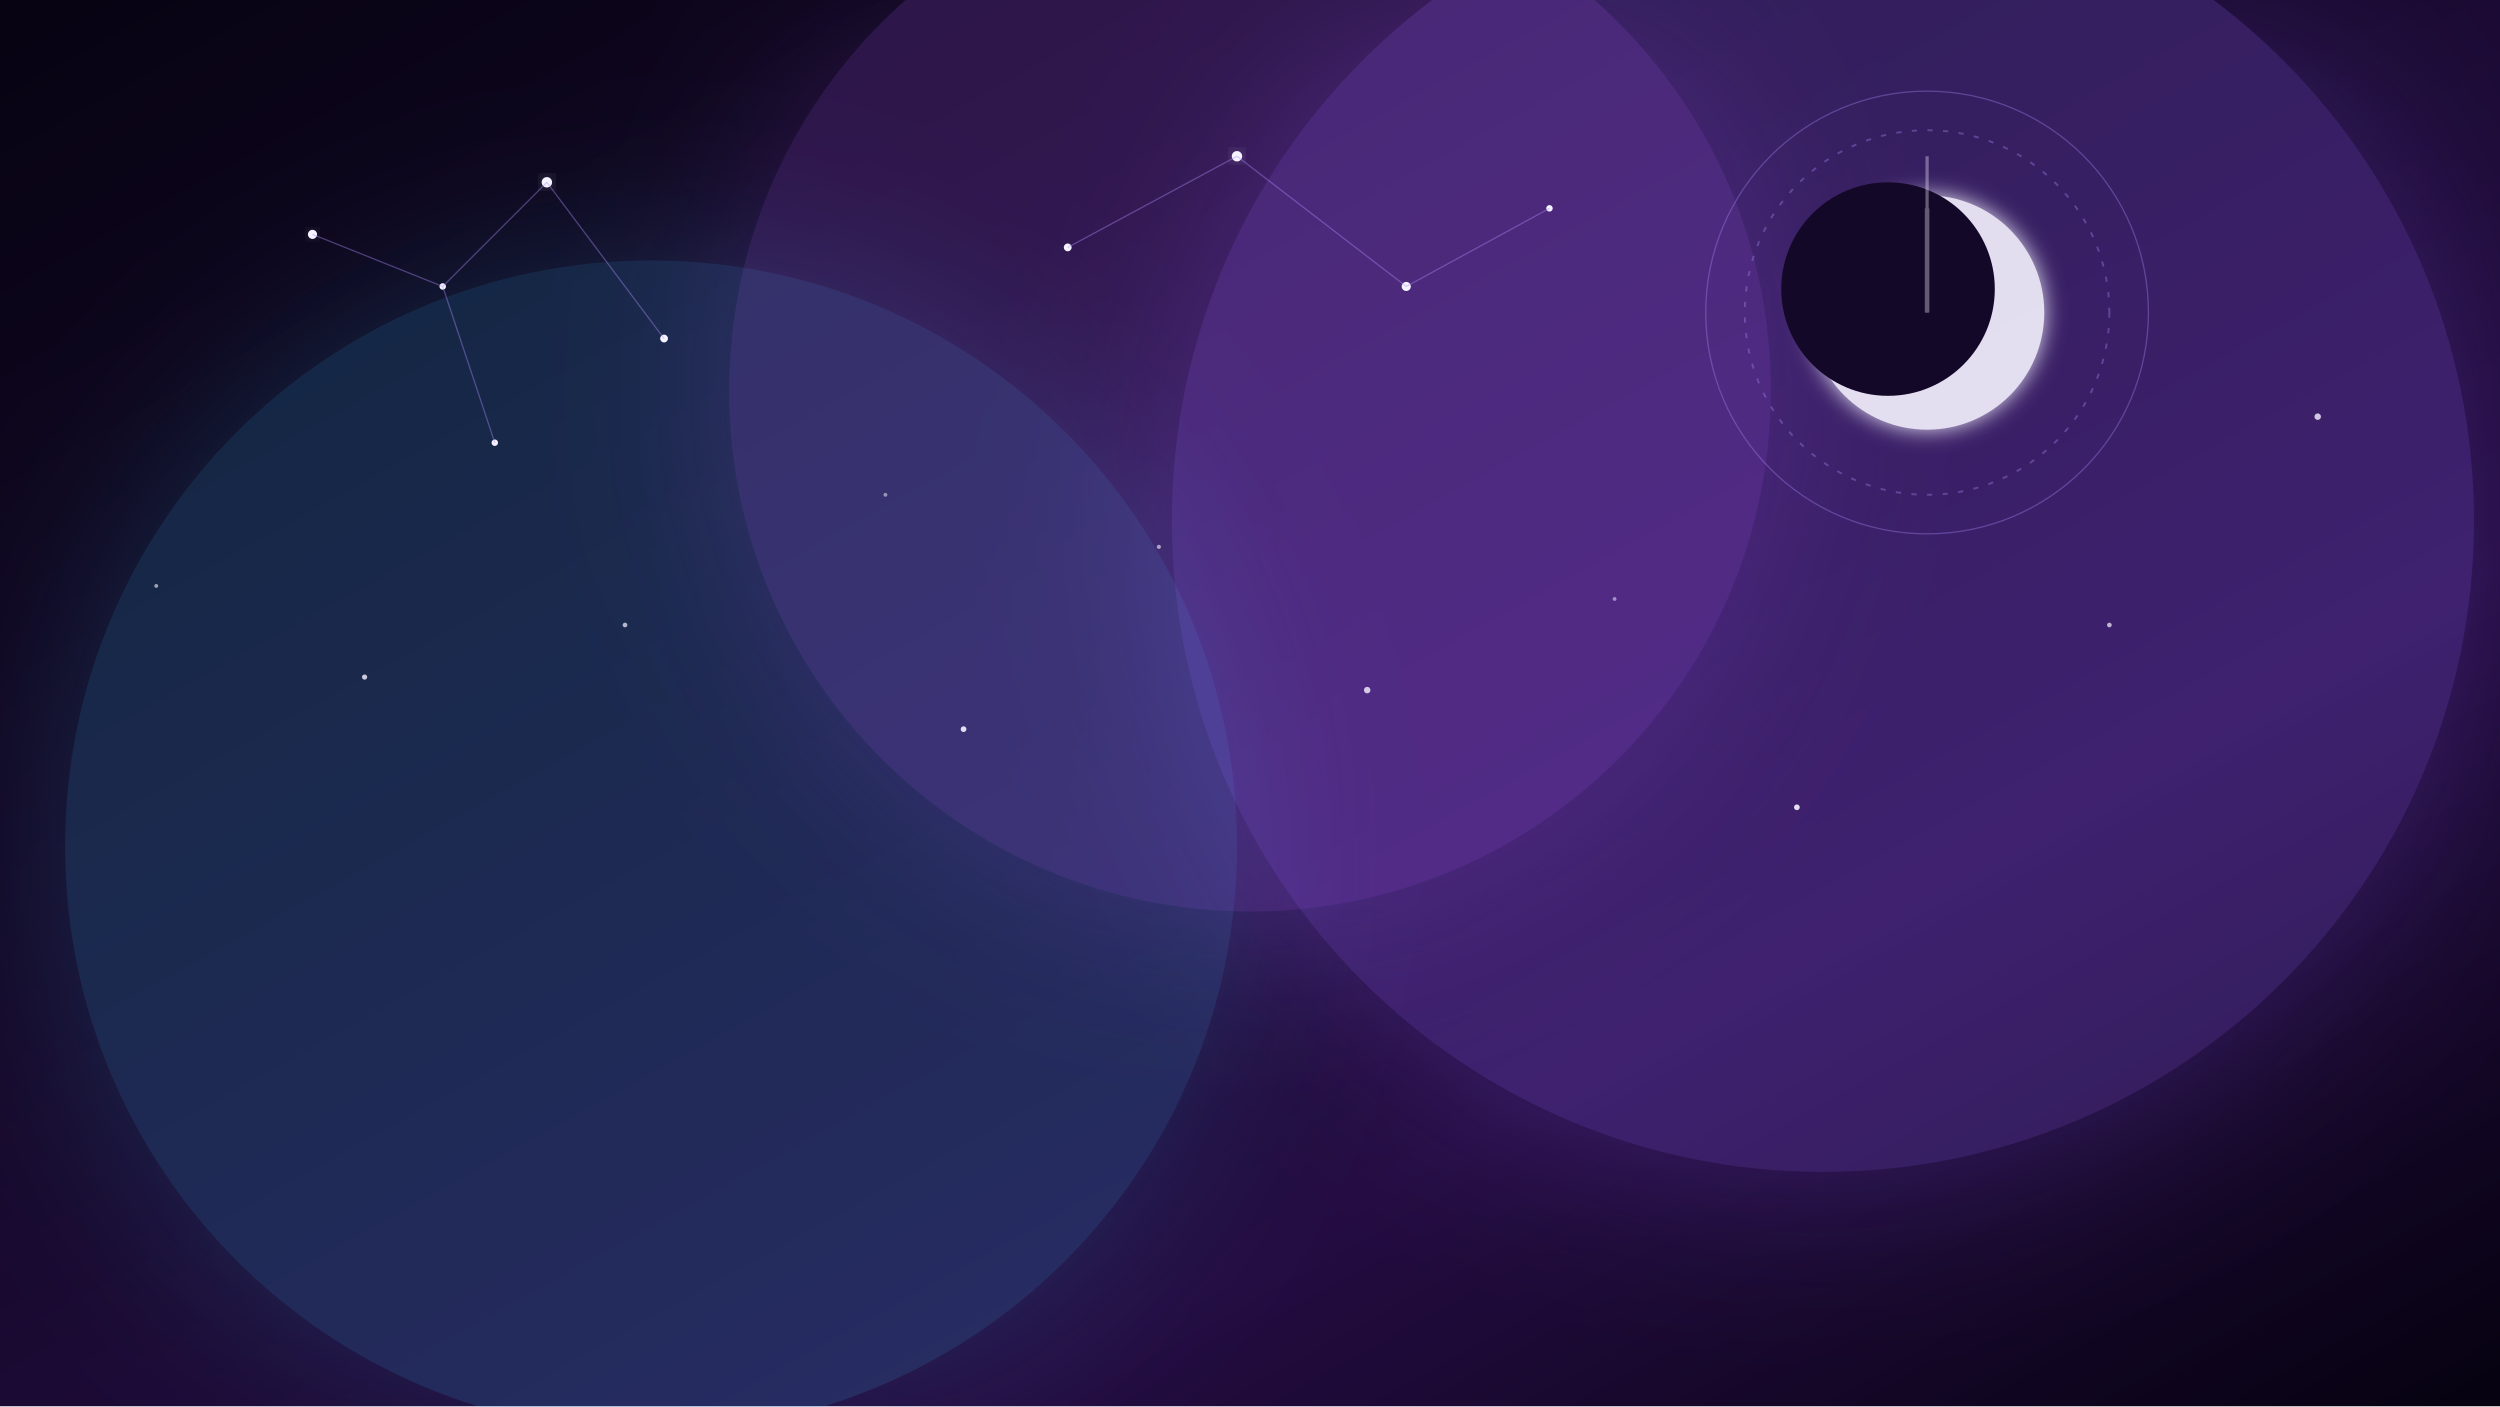
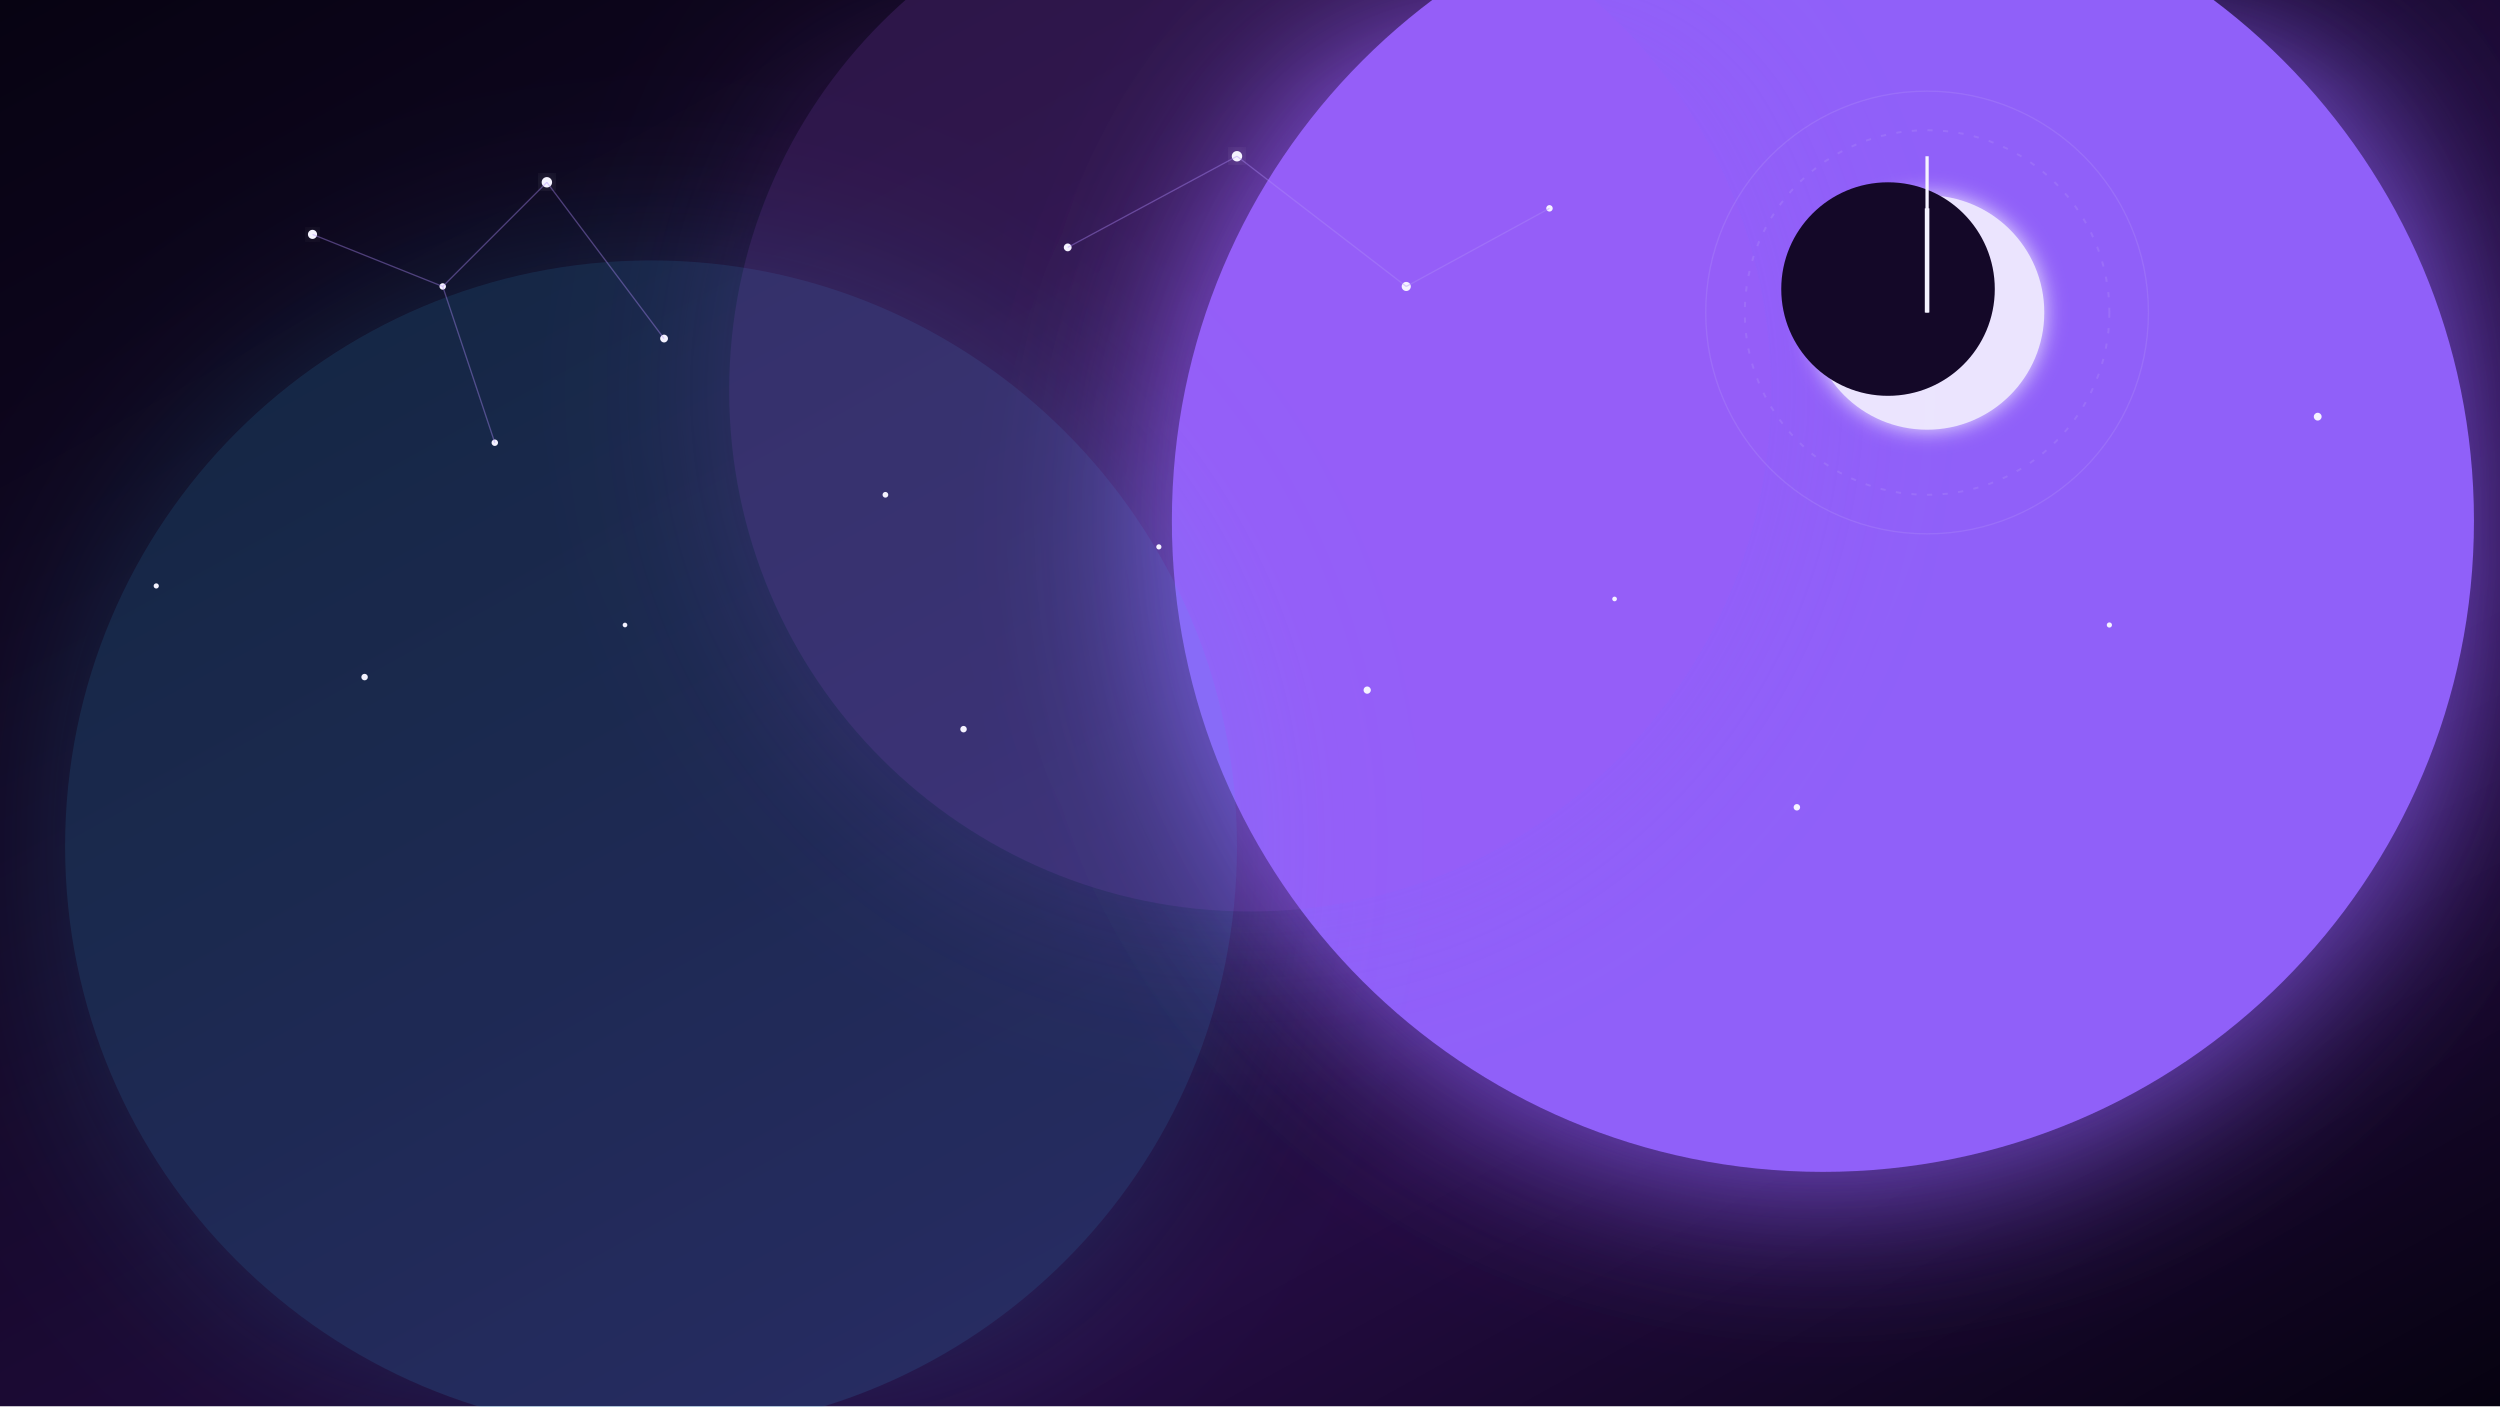
<svg xmlns="http://www.w3.org/2000/svg" viewBox="0 0 1920 1080" width="100%" height="100%">
  <defs>
    <linearGradient id="tBg" x1="0%" y1="0%" x2="100%" y2="100%">
      <stop offset="0%" stop-color="#070312" />
      <stop offset="35%" stop-color="#140828" />
      <stop offset="70%" stop-color="#240c42" />
      <stop offset="100%" stop-color="#060210" />
    </linearGradient>
    <filter id="purpleGlow" x="-50%" y="-50%" width="200%" height="200%">
      <feGaussianBlur stdDeviation="70" result="blur" />
      <feComposite in="SourceGraphic" in2="blur" operator="over" />
    </filter>
    <filter id="starGlow" x="-30%" y="-30%" width="160%" height="160%">
      <feGaussianBlur stdDeviation="8" result="blur" />
      <feComposite in="SourceGraphic" in2="blur" operator="over" />
    </filter>
+     <style>
+       @keyframes twinkleFast {
+         0%, 100% { opacity: 0.3; transform: scale(0.85); }
+         50% { opacity: 1; transform: scale(1.3); }
+       }
+       @keyframes twinkleSlow {
+         0%, 100% { opacity: 0.9; transform: scale(1.2); }
+         50% { opacity: 0.25; transform: scale(0.7); }
+       }
+       @keyframes moonGlow {
+         0%, 100% { filter: drop-shadow(0 0 25px #c084fc); }
+         50% { filter: drop-shadow(0 0 55px #e9d5ff); }
+       }
+       @keyframes slowRotateClock {
+         from { transform: rotate(0deg); }
+         to { transform: rotate(360deg); }
+       }
+       @keyframes nebulaDrift {
+         0%, 100% { transform: translate(0, 0) scale(1); opacity: 0.22; }
+         50% { transform: translate(30px, -20px) scale(1.06); opacity: 0.34; }
+       }
+       .anim-twinkle-1 { animation: twinkleFast 2.5s ease-in-out infinite; }
+       .anim-twinkle-2 { animation: twinkleSlow 4s ease-in-out infinite; }
+       .anim-moon { animation: moonGlow 5s ease-in-out infinite; }
+       .anim-clock-ring { animation: slowRotateClock 90s linear infinite; transform-origin: 1480px 240px; }
+       .anim-nebula { animation: nebulaDrift 14s ease-in-out infinite; }
+     </style>
  </defs>
  <rect width="1920" height="1080" fill="url(#tBg)" />
-   <circle cx="1400" cy="400" r="500" fill="#9061f9" opacity="0.25" filter="url(#purpleGlow)" />
+   <circle cx="1400" cy="400" r="500" fill="#9061f9" class="anim-nebula" filter="url(#purpleGlow)" />
  <circle cx="500" cy="650" r="450" fill="#38bdf8" opacity="0.18" filter="url(#purpleGlow)" />
  <circle cx="960" cy="300" r="400" fill="#a855f7" opacity="0.2" filter="url(#purpleGlow)" />
-   <g transform="translate(1480, 240)">
+   <g class="anim-moon" transform="translate(1480, 240)">
    <circle cx="0" cy="0" r="90" fill="#f5f3ff" filter="url(#starGlow)" opacity="0.9" />
    <circle cx="-30" cy="-18" r="82" fill="#140828" />
  </g>
-   <g transform="translate(1480, 240)" opacity="0.35" stroke="#ac8af8" fill="none">
-     <circle cx="0" cy="0" r="140" stroke-width="1.5" stroke-dasharray="4,8" />
-     <circle cx="0" cy="0" r="170" stroke-width="1" />
+   <g class="anim-clock-ring" opacity="0.35" stroke="#ac8af8" fill="none">
+     <circle cx="1480" cy="240" r="140" stroke-width="1.5" stroke-dasharray="4,8" />
+     <circle cx="1480" cy="240" r="170" stroke-width="1" />
+   </g>
+   <g transform="translate(1480, 240)">
    <line x1="0" y1="0" x2="0" y2="-120" stroke="#f5f3ff" stroke-width="2.5" />
    <line x1="0" y1="0" x2="0" y2="-80" stroke="#f5f3ff" stroke-width="3.5" />
  </g>
  <g fill="#f5f3ff">
-     <circle cx="240" cy="180" r="3.5" filter="url(#starGlow)" />
+     <circle cx="240" cy="180" r="3.5" class="anim-twinkle-1" filter="url(#starGlow)" />
    <circle cx="340" cy="220" r="2.5" />
-     <circle cx="420" cy="140" r="4" filter="url(#starGlow)" />
-     <circle cx="510" cy="260" r="3" />
+     <circle cx="420" cy="140" r="4" class="anim-twinkle-2" filter="url(#starGlow)" />
+     <circle cx="510" cy="260" r="3" class="anim-twinkle-1" />
    <circle cx="380" cy="340" r="2.5" />
    <line x1="240" y1="180" x2="340" y2="220" stroke="rgba(172, 138, 248, 0.4)" stroke-width="1" />
    <line x1="340" y1="220" x2="420" y2="140" stroke="rgba(172, 138, 248, 0.4)" stroke-width="1" />
    <line x1="340" y1="220" x2="380" y2="340" stroke="rgba(172, 138, 248, 0.4)" stroke-width="1" />
    <line x1="420" y1="140" x2="510" y2="260" stroke="rgba(172, 138, 248, 0.4)" stroke-width="1" />
-     <circle cx="820" cy="190" r="3" />
-     <circle cx="950" cy="120" r="4" filter="url(#starGlow)" />
-     <circle cx="1080" cy="220" r="3.5" />
+     <circle cx="820" cy="190" r="3" class="anim-twinkle-2" />
+     <circle cx="950" cy="120" r="4" class="anim-twinkle-1" filter="url(#starGlow)" />
+     <circle cx="1080" cy="220" r="3.5" class="anim-twinkle-2" />
    <circle cx="1190" cy="160" r="2.5" />
    <line x1="820" y1="190" x2="950" y2="120" stroke="rgba(172, 138, 248, 0.4)" stroke-width="1" />
    <line x1="950" y1="120" x2="1080" y2="220" stroke="rgba(172, 138, 248, 0.4)" stroke-width="1" />
    <line x1="1080" y1="220" x2="1190" y2="160" stroke="rgba(172, 138, 248, 0.4)" stroke-width="1" />
-     <circle cx="120" cy="450" r="1.5" opacity="0.6" />
-     <circle cx="280" cy="520" r="2" opacity="0.8" />
-     <circle cx="480" cy="480" r="1.8" opacity="0.7" />
-     <circle cx="680" cy="380" r="1.5" opacity="0.5" />
-     <circle cx="740" cy="560" r="2.2" opacity="0.9" />
-     <circle cx="890" cy="420" r="1.6" opacity="0.6" />
-     <circle cx="1050" cy="530" r="2.5" opacity="0.8" />
-     <circle cx="1240" cy="460" r="1.5" opacity="0.5" />
-     <circle cx="1380" cy="620" r="2.2" opacity="0.9" />
-     <circle cx="1620" cy="480" r="1.8" opacity="0.7" />
-     <circle cx="1780" cy="320" r="2.5" opacity="0.8" />
+     <circle cx="120" cy="450" r="2" class="anim-twinkle-1" />
+     <circle cx="280" cy="520" r="2.5" class="anim-twinkle-2" />
+     <circle cx="480" cy="480" r="1.8" class="anim-twinkle-1" />
+     <circle cx="680" cy="380" r="2.2" class="anim-twinkle-2" />
+     <circle cx="740" cy="560" r="2.5" class="anim-twinkle-1" />
+     <circle cx="890" cy="420" r="2" class="anim-twinkle-2" />
+     <circle cx="1050" cy="530" r="2.8" class="anim-twinkle-1" />
+     <circle cx="1240" cy="460" r="1.8" class="anim-twinkle-2" />
+     <circle cx="1380" cy="620" r="2.5" class="anim-twinkle-1" />
+     <circle cx="1620" cy="480" r="2" class="anim-twinkle-2" />
+     <circle cx="1780" cy="320" r="3" class="anim-twinkle-1" />
  </g>
</svg>
